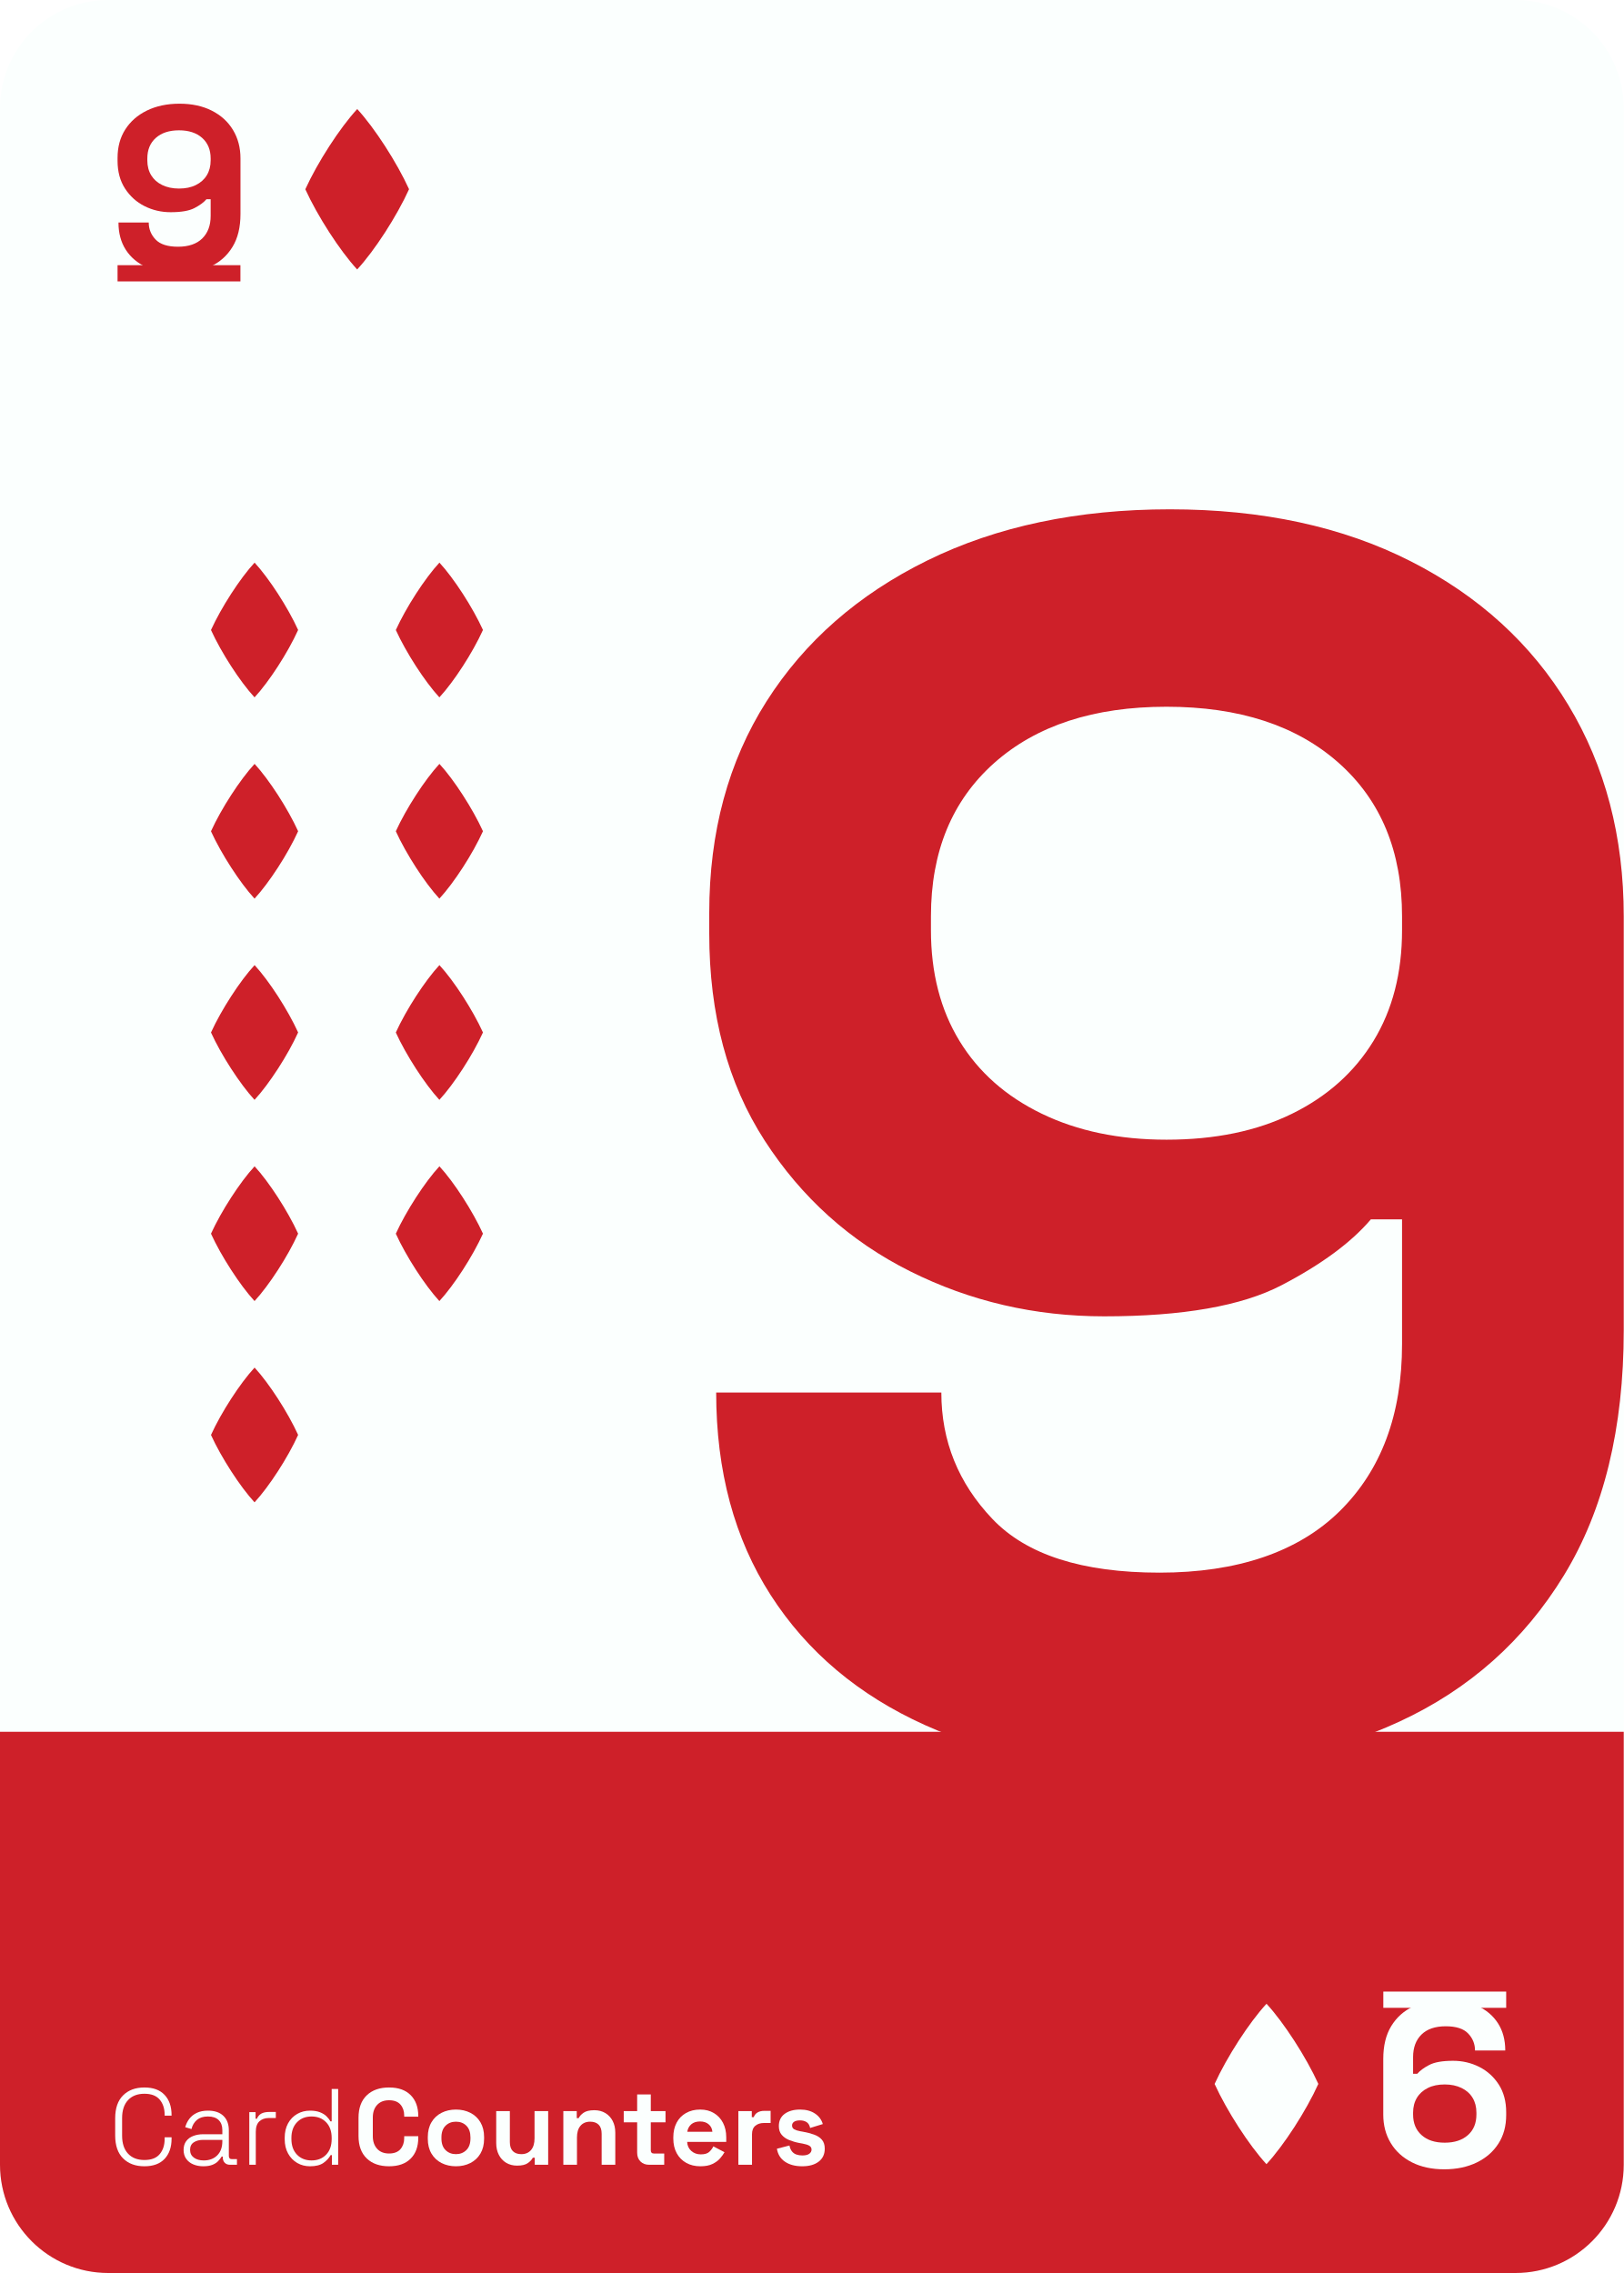
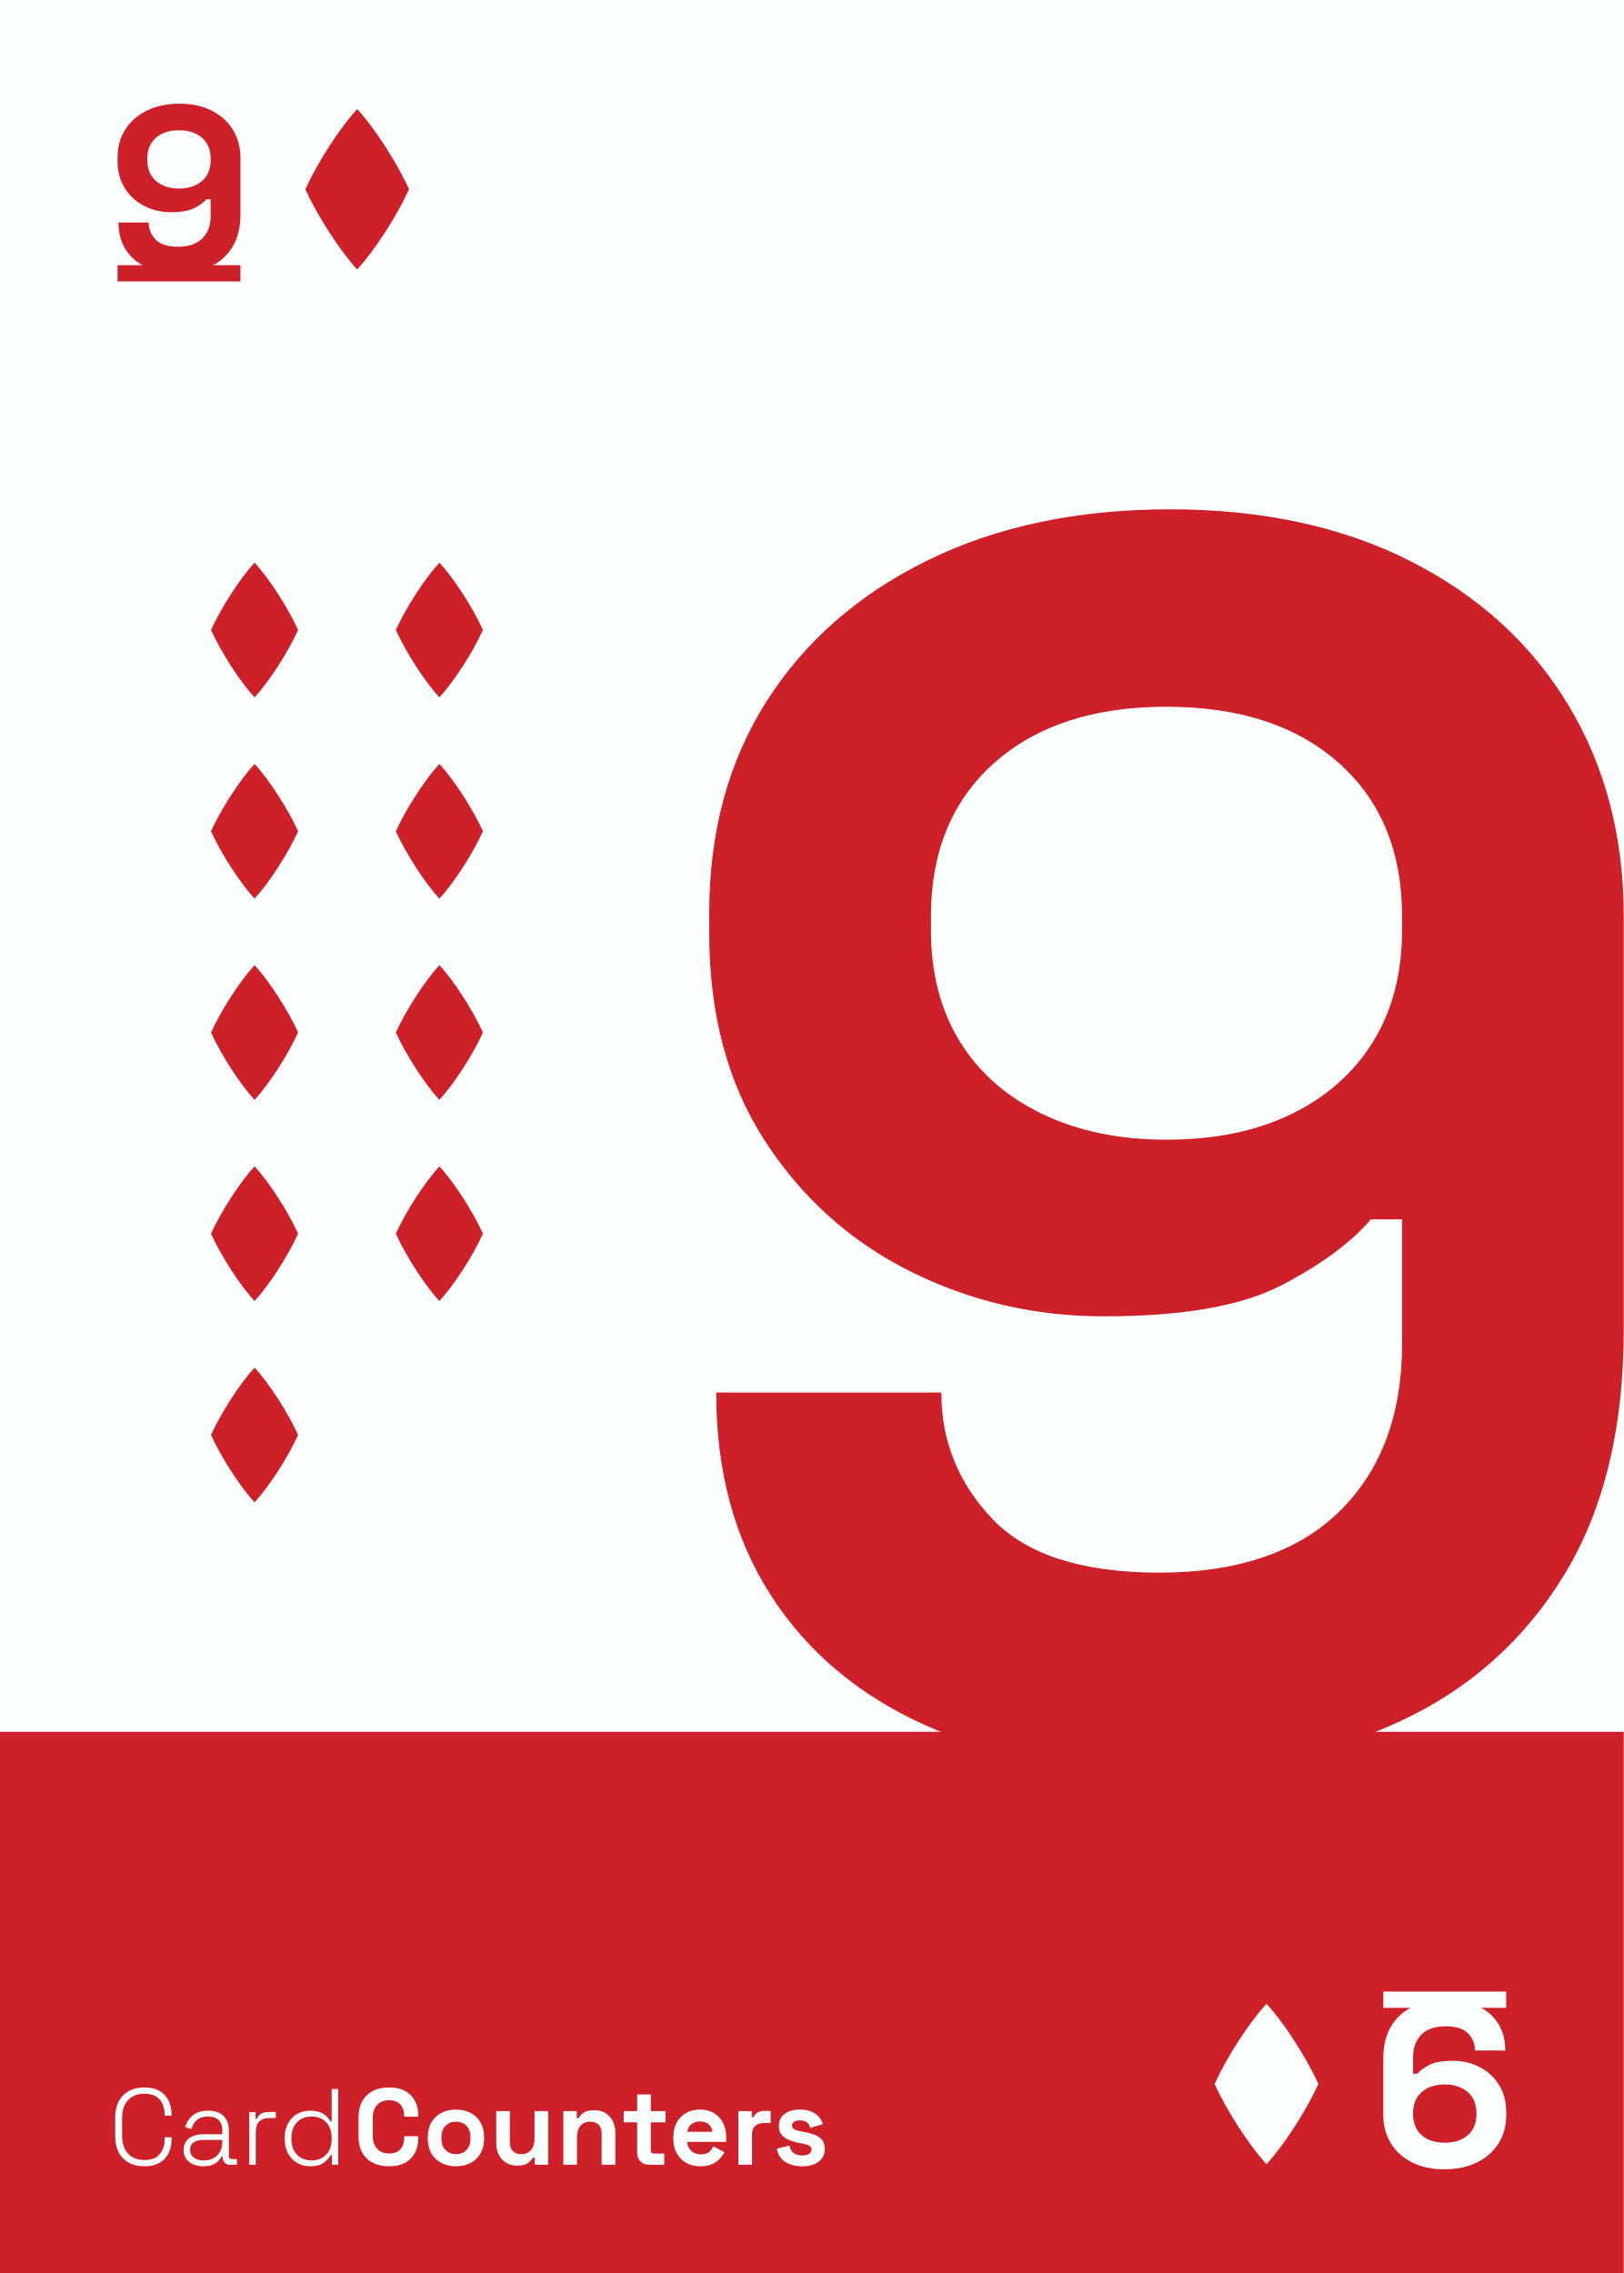
- <svg xmlns="http://www.w3.org/2000/svg" xmlns:xlink="http://www.w3.org/1999/xlink" id="Layer_1" data-name="Layer 1" viewBox="0 0 300 420">
+ <svg xmlns="http://www.w3.org/2000/svg" xmlns:xlink="http://www.w3.org/1999/xlink" id="Layer_1" version="1.1" viewBox="0 0 300 420">
  <defs>
    <style>
-       .cls-1 {
+       .st0, .st1, .st2 {
+         fill: none;
+       }
+ 
+       .st1 {
        stroke: #ce2029;
      }

-       .cls-1, .cls-2 {
-         fill: none;
+       .st1, .st2 {
        stroke-miterlimit: 10;
        stroke-width: 3px;
      }

-       .cls-3 {
+       .st3 {
        fill: #ce2029;
      }

-       .cls-2 {
+       .st2 {
        stroke: #fbfffe;
      }

-       .cls-4 {
+       .st4 {
+         clip-path: url(#clippath-10);
+       }
+ 
+       .st5 {
+         clip-path: url(#clippath-1);
+       }
+ 
+       .st6 {
+         clip-path: url(#clippath-3);
+       }
+ 
+       .st7 {
+         clip-path: url(#clippath-4);
+       }
+ 
+       .st8 {
+         clip-path: url(#clippath-2);
+       }
+ 
+       .st9 {
+         clip-path: url(#clippath-7);
+       }
+ 
+       .st10 {
+         clip-path: url(#clippath-6);
+       }
+ 
+       .st11 {
+         clip-path: url(#clippath-9);
+       }
+ 
+       .st12 {
+         clip-path: url(#clippath-8);
+       }
+ 
+       .st13 {
+         clip-path: url(#clippath-5);
+       }
+ 
+       .st14 {
        fill: #fbfffe;
      }
+ 
+       .st15 {
+         clip-path: url(#clippath);
+       }
    </style>
-     <symbol id="Diamonds" viewBox="0 0 19.15 29.65">
-       <path class="cls-3" d="M19.15,14.82c-2.24,4.96-6.37,11.35-9.58,14.82-3.2-3.47-7.33-9.87-9.58-14.82C2.24,9.87,6.37,3.47,9.58,0c3.2,3.47,7.33,9.87,9.58,14.82Z" />
+     <symbol id="Diamonds" viewBox="0 0 19.17 29.64">
+       <path class="st3" d="M19.16,14.82C16.92,9.86,12.79,3.47,9.58,0,6.38,3.47,2.25,9.87,0,14.82c2.25,4.95,6.38,11.35,9.59,14.82,3.2-3.47,7.33-9.87,9.58-14.82h-.01Z" />
    </symbol>
-     <symbol id="Diamonds_Light_" data-name="Diamonds (Light)" viewBox="0 0 19.15 29.65">
-       <path class="cls-4" d="M19.15,14.82c-2.24,4.96-6.37,11.35-9.58,14.82-3.2-3.47-7.33-9.87-9.58-14.82C2.24,9.87,6.37,3.47,9.58,0c3.2,3.47,7.33,9.87,9.58,14.82Z" />
+     <symbol id="Diamonds_Light_" viewBox="0 0 19.17 29.64">
+       <path class="st14" d="M19.16,14.82C16.92,9.86,12.79,3.47,9.58,0,6.38,3.47,2.25,9.87,0,14.82c2.25,4.95,6.38,11.35,9.59,14.82,3.2-3.47,7.33-9.87,9.58-14.82h-.01Z" />
    </symbol>
+     <clipPath id="clippath">
+       <rect class="st0" x="224.42" y="370.25" width="19.15" height="29.65" />
+     </clipPath>
+     <clipPath id="clippath-1">
+       <rect class="st0" x="38.99" y="103.96" width="16.09" height="24.91" />
+     </clipPath>
+     <clipPath id="clippath-2">
+       <rect class="st0" x="73.14" y="103.96" width="16.09" height="24.91" />
+     </clipPath>
+     <clipPath id="clippath-3">
+       <rect class="st0" x="38.99" y="141.15" width="16.09" height="24.91" />
+     </clipPath>
+     <clipPath id="clippath-4">
+       <rect class="st0" x="38.99" y="178.33" width="16.09" height="24.91" />
+     </clipPath>
+     <clipPath id="clippath-5">
+       <rect class="st0" x="38.99" y="215.51" width="16.09" height="24.91" />
+     </clipPath>
+     <clipPath id="clippath-6">
+       <rect class="st0" x="38.99" y="252.7" width="16.09" height="24.91" />
+     </clipPath>
+     <clipPath id="clippath-7">
+       <rect class="st0" x="73.14" y="141.15" width="16.09" height="24.91" />
+     </clipPath>
+     <clipPath id="clippath-8">
+       <rect class="st0" x="73.14" y="178.33" width="16.09" height="24.91" />
+     </clipPath>
+     <clipPath id="clippath-9">
+       <rect class="st0" x="73.14" y="215.51" width="16.09" height="24.91" />
+     </clipPath>
+     <clipPath id="clippath-10">
+       <rect class="st0" x="56.42" y="20.15" width="19.15" height="29.65" />
+     </clipPath>
  </defs>
-   <rect class="cls-4" width="300" height="420" rx="20" ry="20" />
-   <path class="cls-3" d="M214.24,327.07c-16.64,0-31.09-2.78-43.36-8.32-12.27-5.54-21.76-13.54-28.48-24-6.72-10.45-10.08-22.93-10.08-37.44h41.6c0,8.96,3.14,16.75,9.44,23.36,6.29,6.62,16.58,9.92,30.88,9.92s25.6-3.79,33.28-11.36c7.68-7.57,11.52-17.86,11.52-30.88v-23.04h-5.76c-3.63,4.27-9.12,8.32-16.48,12.16-7.36,3.84-18.29,5.76-32.8,5.76-12.8,0-24.75-2.77-35.84-8.32-11.09-5.54-20.05-13.6-26.88-24.16-6.83-10.56-10.24-23.31-10.24-38.24v-3.84c0-14.93,3.52-27.95,10.56-39.04,7.04-11.09,16.96-19.79,29.76-26.08,12.8-6.29,27.73-9.44,44.8-9.44s31.89,3.2,44.48,9.6c12.59,6.4,22.29,15.25,29.12,26.56,6.82,11.31,10.24,24.32,10.24,39.04v76.48c0,18.13-3.68,33.23-11.04,45.28-7.36,12.05-17.49,21.07-30.4,27.04-12.91,5.97-27.68,8.96-44.32,8.96ZM215.52,210.59c8.96,0,16.69-1.6,23.2-4.8,6.51-3.2,11.52-7.68,15.04-13.44,3.52-5.76,5.28-12.58,5.28-20.48v-2.56c0-11.95-3.89-21.39-11.68-28.32-7.79-6.93-18.4-10.4-31.84-10.4s-24.05,3.47-31.84,10.4c-7.79,6.94-11.68,16.38-11.68,28.32v2.56c0,7.9,1.76,14.72,5.28,20.48,3.52,5.76,8.58,10.24,15.2,13.44,6.61,3.2,14.29,4.8,23.04,4.8Z" />
-   <path class="cls-3" d="M0,320h300v80c0,11.04-8.96,20-20,20H20c-11.04,0-20-8.96-20-20v-80h0Z" />
+   <rect class="st14" width="300" height="420" />
+   <path class="st3" d="M214.24,327.07c-16.64,0-31.09-2.78-43.36-8.32s-21.76-13.54-28.48-24c-6.72-10.45-10.08-22.93-10.08-37.44h41.6c0,8.96,3.14,16.75,9.44,23.36,6.29,6.62,16.58,9.92,30.88,9.92s25.6-3.79,33.28-11.36c7.68-7.57,11.52-17.86,11.52-30.88v-23.04h-5.76c-3.63,4.27-9.12,8.32-16.48,12.16s-18.29,5.76-32.8,5.76c-12.8,0-24.75-2.77-35.84-8.32-11.09-5.54-20.05-13.6-26.88-24.16s-10.24-23.31-10.24-38.24v-3.84c0-14.93,3.52-27.95,10.56-39.04s16.96-19.79,29.76-26.08,27.73-9.44,44.8-9.44,31.89,3.2,44.48,9.6c12.59,6.4,22.29,15.25,29.12,26.56,6.82,11.31,10.24,24.32,10.24,39.04v76.48c0,18.13-3.68,33.23-11.04,45.28-7.36,12.05-17.49,21.07-30.4,27.04s-27.68,8.96-44.32,8.96h0ZM215.52,210.59c8.96,0,16.69-1.6,23.2-4.8s11.52-7.68,15.04-13.44c3.52-5.76,5.28-12.58,5.28-20.48v-2.56c0-11.95-3.89-21.39-11.68-28.32-7.79-6.93-18.4-10.4-31.84-10.4s-24.05,3.47-31.84,10.4c-7.79,6.94-11.68,16.38-11.68,28.32v2.56c0,7.9,1.76,14.72,5.28,20.48s8.58,10.24,15.2,13.44c6.61,3.2,14.29,4.8,23.04,4.8h0Z" />
+   <path class="st3" d="M0,320h300v100H0v-100h0Z" />
  <g>
-     <path class="cls-4" d="M26.68,400.28c-1.64,0-2.95-.48-3.93-1.45s-1.47-2.38-1.47-4.25v-3.16c0-1.87.49-3.28,1.47-4.25s2.29-1.45,3.93-1.45,2.87.46,3.73,1.37c.86.91,1.29,2.16,1.29,3.73v.1h-1.28v-.14c0-1.15-.3-2.08-.91-2.81-.61-.73-1.55-1.09-2.83-1.09s-2.3.39-3.03,1.18c-.73.79-1.09,1.89-1.09,3.32v3.24c0,1.43.36,2.53,1.09,3.32.73.79,1.74,1.18,3.03,1.18s2.22-.36,2.83-1.09c.61-.73.91-1.66.91-2.81v-.3h1.28v.26c0,1.57-.43,2.82-1.29,3.73-.86.91-2.1,1.37-3.73,1.37Z" />
-     <path class="cls-4" d="M37.56,400.28c-.68,0-1.3-.12-1.85-.35-.55-.23-.99-.58-1.31-1.03-.32-.45-.48-1-.48-1.64s.16-1.19.48-1.62c.32-.43.75-.75,1.3-.96.55-.21,1.15-.32,1.82-.32h3.56v-.78c0-.79-.23-1.4-.68-1.84-.45-.44-1.11-.66-1.98-.66s-1.53.21-2.03.63-.84.98-1.01,1.69l-1.16-.34c.16-.57.41-1.09.76-1.55.35-.46.81-.83,1.38-1.1.57-.27,1.26-.41,2.06-.41,1.23,0,2.18.32,2.85.96s1.01,1.53,1.01,2.68v4.72c0,.4.19.6.56.6h.94v1.04h-1.28c-.41,0-.74-.12-.98-.37-.24-.25-.36-.58-.36-1.01v-.14h-.2c-.17.29-.4.58-.67.86-.27.28-.63.51-1.07.68-.44.17-.99.26-1.66.26ZM37.64,399.2c1.03,0,1.86-.31,2.49-.93.63-.62.95-1.5.95-2.63v-.24h-3.54c-.69,0-1.27.15-1.73.45-.46.3-.69.76-.69,1.39s.24,1.11.71,1.45c.47.34,1.08.51,1.81.51Z" />
-     <path class="cls-4" d="M46.06,400v-9.72h1.16v1.22h.24c.19-.44.46-.76.83-.96.37-.2.88-.3,1.53-.3h1.14v1.12h-1.28c-.73,0-1.32.21-1.76.62-.44.41-.66,1.06-.66,1.94v6.08h-1.2Z" />
-     <path class="cls-4" d="M57.28,400.28c-.87,0-1.65-.2-2.36-.61-.71-.41-1.27-.99-1.69-1.74-.42-.75-.63-1.64-.63-2.67v-.24c0-1.03.21-1.92.62-2.67.41-.75.98-1.33,1.69-1.74.71-.41,1.5-.61,2.37-.61.72,0,1.33.1,1.82.29.49.19.9.44,1.21.74s.56.62.73.95h.24v-5.98h1.2v14h-1.16v-1.78h-.24c-.28.53-.72,1.01-1.31,1.43-.59.42-1.42.63-2.49.63ZM57.56,399.2c1.11,0,2-.35,2.69-1.06.69-.71,1.03-1.68,1.03-2.92v-.16c0-1.24-.34-2.21-1.03-2.92-.69-.71-1.58-1.06-2.69-1.06s-1.99.35-2.68,1.06c-.69.71-1.04,1.68-1.04,2.92v.16c0,1.24.35,2.21,1.04,2.92.69.71,1.59,1.06,2.68,1.06Z" />
-     <path class="cls-4" d="M71.88,400.28c-1.73,0-3.11-.48-4.12-1.45-1.01-.97-1.52-2.35-1.52-4.15v-3.36c0-1.8.51-3.18,1.52-4.15,1.01-.97,2.39-1.45,4.12-1.45s3.05.47,3.99,1.41c.94.94,1.41,2.23,1.41,3.87v.12h-2.6v-.2c0-.83-.23-1.51-.69-2.04s-1.16-.8-2.11-.8-1.67.29-2.2.86-.8,1.35-.8,2.34v3.44c0,.97.27,1.75.8,2.33s1.27.87,2.2.87,1.65-.27,2.11-.81.69-1.22.69-2.03v-.36h2.6v.28c0,1.64-.47,2.93-1.41,3.87-.94.94-2.27,1.41-3.99,1.41Z" />
-     <path class="cls-4" d="M84.24,400.28c-.99,0-1.87-.2-2.66-.6-.79-.4-1.41-.98-1.86-1.74-.45-.76-.68-1.67-.68-2.74v-.32c0-1.07.23-1.98.68-2.74.45-.76,1.07-1.34,1.86-1.74.79-.4,1.67-.6,2.66-.6s1.87.2,2.66.6c.79.4,1.41.98,1.86,1.74.45.76.68,1.67.68,2.74v.32c0,1.07-.23,1.98-.68,2.74-.45.76-1.07,1.34-1.86,1.74-.79.4-1.67.6-2.66.6ZM84.24,398.04c.77,0,1.41-.25,1.92-.75.51-.5.76-1.22.76-2.15v-.2c0-.93-.25-1.65-.75-2.15s-1.14-.75-1.93-.75-1.41.25-1.92.75c-.51.5-.76,1.22-.76,2.15v.2c0,.93.25,1.65.76,2.15.51.5,1.15.75,1.92.75Z" />
-     <path class="cls-4" d="M95.54,400.16c-.77,0-1.45-.18-2.03-.53-.58-.35-1.03-.84-1.35-1.47-.32-.63-.48-1.35-.48-2.16v-5.92h2.52v5.72c0,.75.18,1.31.55,1.68.37.37.89.56,1.57.56.77,0,1.37-.26,1.8-.77.43-.51.64-1.23.64-2.15v-5.04h2.52v9.92h-2.48v-1.3h-.36c-.16.33-.46.66-.9.98-.44.32-1.11.48-2,.48Z" />
-     <path class="cls-4" d="M104.08,400v-9.92h2.48v1.3h.36c.16-.35.46-.68.9-.99.44-.31,1.11-.47,2-.47.77,0,1.45.18,2.03.53s1.03.84,1.35,1.46.48,1.34.48,2.17v5.92h-2.52v-5.72c0-.75-.18-1.31-.55-1.68-.37-.37-.89-.56-1.57-.56-.77,0-1.37.26-1.8.77-.43.51-.64,1.23-.64,2.15v5.04h-2.52Z" />
-     <path class="cls-4" d="M119.92,400c-.65,0-1.18-.2-1.59-.61-.41-.41-.61-.95-.61-1.63v-5.6h-2.48v-2.08h2.48v-3.08h2.52v3.08h2.72v2.08h-2.72v5.16c0,.4.19.6.56.6h1.92v2.08h-2.8Z" />
-     <path class="cls-4" d="M129.4,400.28c-.99,0-1.86-.21-2.61-.63-.75-.42-1.34-1.01-1.76-1.78s-.63-1.67-.63-2.71v-.24c0-1.04.21-1.94.62-2.71.41-.77.99-1.36,1.74-1.78.75-.42,1.61-.63,2.6-.63s1.82.22,2.54.65,1.28,1.03,1.68,1.8c.4.77.6,1.66.6,2.67v.86h-7.22c.03.68.28,1.23.76,1.66.48.43,1.07.64,1.76.64s1.23-.15,1.56-.46c.33-.31.59-.65.76-1.02l2.06,1.08c-.19.35-.46.72-.81,1.13-.35.41-.82.75-1.41,1.04-.59.29-1.33.43-2.24.43ZM126.98,393.9h4.64c-.05-.57-.28-1.03-.69-1.38-.41-.35-.94-.52-1.59-.52s-1.22.17-1.62.52c-.4.35-.65.81-.74,1.38Z" />
-     <path class="cls-4" d="M136.42,400v-9.92h2.48v1.12h.36c.15-.4.39-.69.73-.88.34-.19.74-.28,1.19-.28h1.2v2.24h-1.24c-.64,0-1.17.17-1.58.51s-.62.86-.62,1.57v5.64h-2.52Z" />
-     <path class="cls-4" d="M148.22,400.28c-1.29,0-2.35-.28-3.18-.84-.83-.56-1.33-1.36-1.5-2.4l2.32-.6c.09.47.25.83.47,1.1.22.27.49.46.82.57.33.11.68.17,1.07.17.59,0,1.02-.1,1.3-.31.28-.21.42-.46.42-.77s-.13-.54-.4-.71c-.27-.17-.69-.3-1.28-.41l-.56-.1c-.69-.13-1.33-.32-1.9-.55-.57-.23-1.03-.56-1.38-.97-.35-.41-.52-.95-.52-1.6,0-.99.36-1.74,1.08-2.27.72-.53,1.67-.79,2.84-.79,1.11,0,2.03.25,2.76.74.73.49,1.21,1.14,1.44,1.94l-2.34.72c-.11-.51-.32-.87-.65-1.08-.33-.21-.73-.32-1.21-.32s-.85.08-1.1.25c-.25.17-.38.4-.38.69,0,.32.13.56.4.71.27.15.63.27,1.08.35l.56.1c.75.13,1.42.31,2.03.53.61.22,1.09.53,1.44.94.35.41.53.96.53,1.65,0,1.04-.38,1.84-1.13,2.41-.75.57-1.76.85-3.03.85Z" />
+     <path class="st14" d="M26.68,400.28c-1.64,0-2.95-.48-3.93-1.45s-1.47-2.38-1.47-4.25v-3.16c0-1.87.49-3.28,1.47-4.25s2.29-1.45,3.93-1.45,2.87.46,3.73,1.37,1.29,2.16,1.29,3.73v.1h-1.28v-.14c0-1.15-.3-2.08-.91-2.81s-1.55-1.09-2.83-1.09-2.3.39-3.03,1.18c-.73.79-1.09,1.89-1.09,3.32v3.24c0,1.43.36,2.53,1.09,3.32s1.74,1.18,3.03,1.18,2.22-.36,2.83-1.09.91-1.66.91-2.81v-.3h1.28v.26c0,1.57-.43,2.82-1.29,3.73s-2.1,1.37-3.73,1.37Z" />
+     <path class="st14" d="M37.56,400.28c-.68,0-1.3-.12-1.85-.35s-.99-.58-1.31-1.03-.48-1-.48-1.64.16-1.19.48-1.62.75-.75,1.3-.96,1.15-.32,1.82-.32h3.56v-.78c0-.79-.23-1.4-.68-1.84s-1.11-.66-1.98-.66-1.53.21-2.03.63-.84.98-1.01,1.69l-1.16-.34c.16-.57.41-1.09.76-1.55s.81-.83,1.38-1.1c.57-.27,1.26-.41,2.06-.41,1.23,0,2.18.32,2.85.96s1.01,1.53,1.01,2.68v4.72c0,.4.19.6.56.6h.94v1.04h-1.28c-.41,0-.74-.12-.98-.37-.24-.25-.36-.58-.36-1.01v-.14h-.2c-.17.29-.4.58-.67.86-.27.28-.63.51-1.07.68-.44.17-.99.26-1.66.26h0ZM37.64,399.2c1.03,0,1.86-.31,2.49-.93s.95-1.5.95-2.63v-.24h-3.54c-.69,0-1.27.15-1.73.45-.46.3-.69.76-.69,1.39s.24,1.11.71,1.45c.47.34,1.08.51,1.81.51h0Z" />
+     <path class="st14" d="M46.06,400v-9.72h1.16v1.22h.24c.19-.44.46-.76.83-.96.37-.2.88-.3,1.53-.3h1.14v1.12h-1.28c-.73,0-1.32.21-1.76.62s-.66,1.06-.66,1.94v6.08h-1.2Z" />
+     <path class="st14" d="M57.28,400.28c-.87,0-1.65-.2-2.36-.61-.71-.41-1.27-.99-1.69-1.74s-.63-1.64-.63-2.67v-.24c0-1.03.21-1.92.62-2.67s.98-1.33,1.69-1.74,1.5-.61,2.37-.61c.72,0,1.33.1,1.82.29.49.19.9.44,1.21.74s.56.62.73.95h.24v-5.98h1.2v14h-1.16v-1.78h-.24c-.28.53-.72,1.01-1.31,1.43-.59.42-1.42.63-2.49.63h0ZM57.56,399.2c1.11,0,2-.35,2.69-1.06s1.03-1.68,1.03-2.92v-.16c0-1.24-.34-2.21-1.03-2.92-.69-.71-1.58-1.06-2.69-1.06s-1.99.35-2.68,1.06-1.04,1.68-1.04,2.92v.16c0,1.24.35,2.21,1.04,2.92.69.71,1.59,1.06,2.68,1.06Z" />
+     <path class="st14" d="M71.88,400.28c-1.73,0-3.11-.48-4.12-1.45s-1.52-2.35-1.52-4.15v-3.36c0-1.8.51-3.18,1.52-4.15,1.01-.97,2.39-1.45,4.12-1.45s3.05.47,3.99,1.41c.94.94,1.41,2.23,1.41,3.87v.12h-2.6v-.2c0-.83-.23-1.51-.69-2.04s-1.16-.8-2.11-.8-1.67.29-2.2.86-.8,1.35-.8,2.34v3.44c0,.97.27,1.75.8,2.33s1.27.87,2.2.87,1.65-.27,2.11-.81.69-1.22.69-2.03v-.36h2.6v.28c0,1.64-.47,2.93-1.41,3.87s-2.27,1.41-3.99,1.41h0Z" />
+     <path class="st14" d="M84.24,400.28c-.99,0-1.87-.2-2.66-.6s-1.41-.98-1.86-1.74c-.45-.76-.68-1.67-.68-2.74v-.32c0-1.07.23-1.98.68-2.74.45-.76,1.07-1.34,1.86-1.74s1.67-.6,2.66-.6,1.87.2,2.66.6,1.41.98,1.86,1.74c.45.76.68,1.67.68,2.74v.32c0,1.07-.23,1.98-.68,2.74-.45.76-1.07,1.34-1.86,1.74s-1.67.6-2.66.6ZM84.24,398.04c.77,0,1.41-.25,1.92-.75.51-.5.76-1.22.76-2.15v-.2c0-.93-.25-1.65-.75-2.15s-1.14-.75-1.93-.75-1.41.25-1.92.75c-.51.5-.76,1.22-.76,2.15v.2c0,.93.25,1.65.76,2.15s1.15.75,1.92.75Z" />
+     <path class="st14" d="M95.54,400.16c-.77,0-1.45-.18-2.03-.53s-1.03-.84-1.35-1.47-.48-1.35-.48-2.16v-5.92h2.52v5.72c0,.75.18,1.31.55,1.68s.89.56,1.57.56c.77,0,1.37-.26,1.8-.77.43-.51.64-1.23.64-2.15v-5.04h2.52v9.92h-2.48v-1.3h-.36c-.16.33-.46.66-.9.98s-1.11.48-2,.48h0Z" />
+     <path class="st14" d="M104.08,400v-9.92h2.48v1.3h.36c.16-.35.46-.68.9-.99s1.11-.47,2-.47c.77,0,1.45.18,2.03.53s1.03.84,1.35,1.46.48,1.34.48,2.17v5.92h-2.52v-5.72c0-.75-.18-1.31-.55-1.68s-.89-.56-1.57-.56c-.77,0-1.37.26-1.8.77-.43.51-.64,1.23-.64,2.15v5.04h-2.52Z" />
+     <path class="st14" d="M119.92,400c-.65,0-1.18-.2-1.59-.61-.41-.41-.61-.95-.61-1.63v-5.6h-2.48v-2.08h2.48v-3.08h2.52v3.08h2.72v2.08h-2.72v5.16c0,.4.19.6.56.6h1.92v2.08s-2.8,0-2.8,0Z" />
+     <path class="st14" d="M129.4,400.28c-.99,0-1.86-.21-2.61-.63s-1.34-1.01-1.76-1.78-.63-1.67-.63-2.71v-.24c0-1.04.21-1.94.62-2.71s.99-1.36,1.74-1.78,1.61-.63,2.6-.63,1.82.22,2.54.65,1.28,1.03,1.68,1.8.6,1.66.6,2.67v.86h-7.22c.03.68.28,1.23.76,1.66s1.07.64,1.76.64,1.23-.15,1.56-.46.59-.65.76-1.02l2.06,1.08c-.19.35-.46.72-.81,1.13-.35.41-.82.75-1.41,1.04s-1.33.43-2.24.43h0ZM126.98,393.9h4.64c-.05-.57-.28-1.03-.69-1.38s-.94-.52-1.59-.52-1.22.17-1.62.52c-.4.35-.65.81-.74,1.38Z" />
+     <path class="st14" d="M136.42,400v-9.92h2.48v1.12h.36c.15-.4.39-.69.73-.88s.74-.28,1.19-.28h1.2v2.24h-1.24c-.64,0-1.17.17-1.58.51s-.62.86-.62,1.57v5.64h-2.52,0Z" />
+     <path class="st14" d="M148.22,400.28c-1.29,0-2.35-.28-3.18-.84-.83-.56-1.33-1.36-1.5-2.4l2.32-.6c.09.47.25.83.47,1.1.22.27.49.46.82.57.33.11.68.17,1.07.17.59,0,1.02-.1,1.3-.31s.42-.46.42-.77-.13-.54-.4-.71c-.27-.17-.69-.3-1.28-.41l-.56-.1c-.69-.13-1.33-.32-1.9-.55-.57-.23-1.03-.56-1.38-.97s-.52-.95-.52-1.6c0-.99.36-1.74,1.08-2.27s1.67-.79,2.84-.79,2.03.25,2.76.74,1.21,1.14,1.44,1.94l-2.34.72c-.11-.51-.32-.87-.65-1.08-.33-.21-.73-.32-1.21-.32s-.85.08-1.1.25-.38.4-.38.69c0,.32.13.56.4.71.27.15.63.27,1.08.35l.56.1c.75.13,1.42.31,2.03.53s1.09.53,1.44.94.53.96.53,1.65c0,1.04-.38,1.84-1.13,2.41s-1.76.85-3.03.85h0Z" />
  </g>
-   <path class="cls-3" d="M32.9,50.5c-2.24,0-4.18-.37-5.83-1.12-1.65-.75-2.92-1.82-3.83-3.23-.9-1.4-1.35-3.08-1.35-5.03h5.59c0,1.2.42,2.25,1.27,3.14.84.89,2.23,1.33,4.15,1.33s3.44-.51,4.47-1.53,1.55-2.4,1.55-4.15v-3.1h-.77c-.49.57-1.23,1.12-2.21,1.63-.99.52-2.46.77-4.41.77-1.72,0-3.33-.37-4.82-1.12-1.49-.75-2.69-1.83-3.61-3.25-.92-1.42-1.38-3.13-1.38-5.14v-.52c0-2.01.47-3.76,1.42-5.25.95-1.49,2.28-2.66,4-3.5,1.72-.84,3.73-1.27,6.02-1.27s4.29.43,5.98,1.29,3,2.05,3.91,3.57c.92,1.52,1.38,3.27,1.38,5.25v10.28c0,2.44-.49,4.47-1.48,6.08-.99,1.62-2.35,2.83-4.08,3.63-1.73.8-3.72,1.2-5.96,1.2ZM33.07,34.84c1.2,0,2.24-.21,3.12-.65.87-.43,1.55-1.03,2.02-1.81.47-.77.71-1.69.71-2.75v-.34c0-1.61-.52-2.87-1.57-3.81-1.05-.93-2.47-1.4-4.28-1.4s-3.23.47-4.28,1.4c-1.05.93-1.57,2.2-1.57,3.81v.34c0,1.06.24,1.98.71,2.75.47.77,1.15,1.38,2.04,1.81.89.43,1.92.65,3.1.65Z" />
-   <line class="cls-1" x1="21.72" y1="50.5" x2="44.42" y2="50.5" />
-   <path class="cls-4" d="M267.1,369.5c2.24,0,4.18.37,5.83,1.12,1.65.75,2.92,1.82,3.83,3.23.9,1.4,1.35,3.08,1.35,5.03h-5.59c0-1.2-.42-2.25-1.27-3.14s-2.23-1.33-4.15-1.33-3.44.51-4.47,1.53c-1.03,1.02-1.55,2.4-1.55,4.15v3.1h.77c.49-.57,1.23-1.12,2.21-1.63.99-.52,2.46-.77,4.41-.77,1.72,0,3.33.37,4.82,1.12,1.49.75,2.69,1.83,3.61,3.25.92,1.42,1.38,3.13,1.38,5.14v.52c0,2.01-.47,3.76-1.42,5.25-.95,1.49-2.28,2.66-4,3.5-1.72.84-3.73,1.27-6.02,1.27s-4.29-.43-5.98-1.29-3-2.05-3.91-3.57c-.92-1.52-1.38-3.27-1.38-5.25v-10.28c0-2.44.49-4.47,1.48-6.08.99-1.62,2.35-2.83,4.08-3.63,1.74-.8,3.72-1.2,5.96-1.2ZM266.93,385.16c-1.2,0-2.24.21-3.12.65-.87.43-1.55,1.03-2.02,1.81s-.71,1.69-.71,2.75v.34c0,1.61.52,2.87,1.57,3.81s2.47,1.4,4.28,1.4,3.23-.47,4.28-1.4,1.57-2.2,1.57-3.81v-.34c0-1.06-.24-1.98-.71-2.75-.47-.77-1.15-1.38-2.04-1.81-.89-.43-1.92-.65-3.1-.65Z" />
-   <line class="cls-2" x1="255.58" y1="369.5" x2="278.28" y2="369.5" />
-   <use width="19.15" height="29.65" transform="translate(224.42 370.25)" xlink:href="#Diamonds_Light_" />
-   <use width="19.15" height="29.65" transform="translate(38.99 103.96) scale(.84)" xlink:href="#Diamonds" />
-   <use width="19.15" height="29.65" transform="translate(73.14 103.96) scale(.84)" xlink:href="#Diamonds" />
-   <use width="19.15" height="29.65" transform="translate(38.99 141.15) scale(.84)" xlink:href="#Diamonds" />
-   <use width="19.15" height="29.65" transform="translate(38.99 178.33) scale(.84)" xlink:href="#Diamonds" />
-   <use width="19.15" height="29.65" transform="translate(38.99 215.51) scale(.84)" xlink:href="#Diamonds" />
-   <use width="19.15" height="29.65" transform="translate(38.99 252.7) scale(.84)" xlink:href="#Diamonds" />
-   <use width="19.15" height="29.65" transform="translate(73.14 141.15) scale(.84)" xlink:href="#Diamonds" />
-   <use width="19.15" height="29.65" transform="translate(73.14 178.33) scale(.84)" xlink:href="#Diamonds" />
-   <use width="19.15" height="29.65" transform="translate(73.14 215.51) scale(.84)" xlink:href="#Diamonds" />
-   <use width="19.15" height="29.65" transform="translate(56.42 20.15)" xlink:href="#Diamonds" />
+   <path class="st3" d="M32.9,50.5c-2.24,0-4.18-.37-5.83-1.12s-2.92-1.82-3.83-3.23c-.9-1.4-1.35-3.08-1.35-5.03h5.59c0,1.2.42,2.25,1.27,3.14.84.89,2.23,1.33,4.15,1.33s3.44-.51,4.47-1.53,1.55-2.4,1.55-4.15v-3.1h-.77c-.49.57-1.23,1.12-2.21,1.63-.99.52-2.46.77-4.41.77-1.72,0-3.33-.37-4.82-1.12s-2.69-1.83-3.61-3.25-1.38-3.13-1.38-5.14v-.52c0-2.01.47-3.76,1.42-5.25s2.28-2.66,4-3.5,3.73-1.27,6.02-1.27,4.29.43,5.98,1.29,3,2.05,3.91,3.57c.92,1.52,1.38,3.27,1.38,5.25v10.28c0,2.44-.49,4.47-1.48,6.08-.99,1.62-2.35,2.83-4.08,3.63-1.73.8-3.72,1.2-5.96,1.2v.04ZM33.07,34.84c1.2,0,2.24-.21,3.12-.65.87-.43,1.55-1.03,2.02-1.81.47-.77.71-1.69.71-2.75v-.34c0-1.61-.52-2.87-1.57-3.81-1.05-.93-2.47-1.4-4.28-1.4s-3.23.47-4.28,1.4c-1.05.93-1.57,2.2-1.57,3.81v.34c0,1.06.24,1.98.71,2.75s1.15,1.38,2.04,1.81,1.92.65,3.1.65Z" />
+   <line class="st1" x1="21.72" y1="50.5" x2="44.42" y2="50.5" />
+   <path class="st14" d="M267.1,369.5c2.24,0,4.18.37,5.83,1.12s2.92,1.82,3.83,3.23c.9,1.4,1.35,3.08,1.35,5.03h-5.59c0-1.2-.42-2.25-1.27-3.14s-2.23-1.33-4.15-1.33-3.44.51-4.47,1.53-1.55,2.4-1.55,4.15v3.1h.77c.49-.57,1.23-1.12,2.21-1.63.99-.52,2.46-.77,4.41-.77,1.72,0,3.33.37,4.82,1.12,1.49.75,2.69,1.83,3.61,3.25.92,1.42,1.38,3.13,1.38,5.14v.52c0,2.01-.47,3.76-1.42,5.25s-2.28,2.66-4,3.5-3.73,1.27-6.02,1.27-4.29-.43-5.98-1.29-3-2.05-3.91-3.57c-.92-1.52-1.38-3.27-1.38-5.25v-10.28c0-2.44.49-4.47,1.48-6.08.99-1.62,2.35-2.83,4.08-3.63,1.74-.8,3.72-1.2,5.96-1.2v-.04ZM266.93,385.16c-1.2,0-2.24.21-3.12.65-.87.43-1.55,1.03-2.02,1.81s-.71,1.69-.71,2.75v.34c0,1.61.52,2.87,1.57,3.81s2.47,1.4,4.28,1.4,3.23-.47,4.28-1.4,1.57-2.2,1.57-3.81v-.34c0-1.06-.24-1.98-.71-2.75s-1.15-1.38-2.04-1.81-1.92-.65-3.1-.65h0Z" />
+   <line class="st2" x1="255.58" y1="369.5" x2="278.28" y2="369.5" />
+   <g class="st15">
+     <use width="19.17" height="29.64" transform="translate(224.41 399.89) scale(1 -1)" xlink:href="#Diamonds_Light_" />
+   </g>
+   <g class="st5">
+     <use width="19.17" height="29.64" transform="translate(38.98 128.86) scale(.84 -.84)" xlink:href="#Diamonds" />
+   </g>
+   <g class="st8">
+     <use width="19.17" height="29.64" transform="translate(73.13 128.86) scale(.84 -.84)" xlink:href="#Diamonds" />
+   </g>
+   <g class="st6">
+     <use width="19.17" height="29.64" transform="translate(38.98 166.05) scale(.84 -.84)" xlink:href="#Diamonds" />
+   </g>
+   <g class="st7">
+     <use width="19.17" height="29.64" transform="translate(38.98 203.23) scale(.84 -.84)" xlink:href="#Diamonds" />
+   </g>
+   <g class="st13">
+     <use width="19.17" height="29.64" transform="translate(38.98 240.41) scale(.84 -.84)" xlink:href="#Diamonds" />
+   </g>
+   <g class="st10">
+     <use width="19.17" height="29.64" transform="translate(38.98 277.6) scale(.84 -.84)" xlink:href="#Diamonds" />
+   </g>
+   <g class="st9">
+     <use width="19.17" height="29.64" transform="translate(73.13 166.05) scale(.84 -.84)" xlink:href="#Diamonds" />
+   </g>
+   <g class="st12">
+     <use width="19.17" height="29.64" transform="translate(73.13 203.23) scale(.84 -.84)" xlink:href="#Diamonds" />
+   </g>
+   <g class="st11">
+     <use width="19.17" height="29.64" transform="translate(73.13 240.41) scale(.84 -.84)" xlink:href="#Diamonds" />
+   </g>
+   <g class="st4">
+     <use width="19.17" height="29.64" transform="translate(56.41 49.79) scale(1 -1)" xlink:href="#Diamonds" />
+   </g>
</svg>
